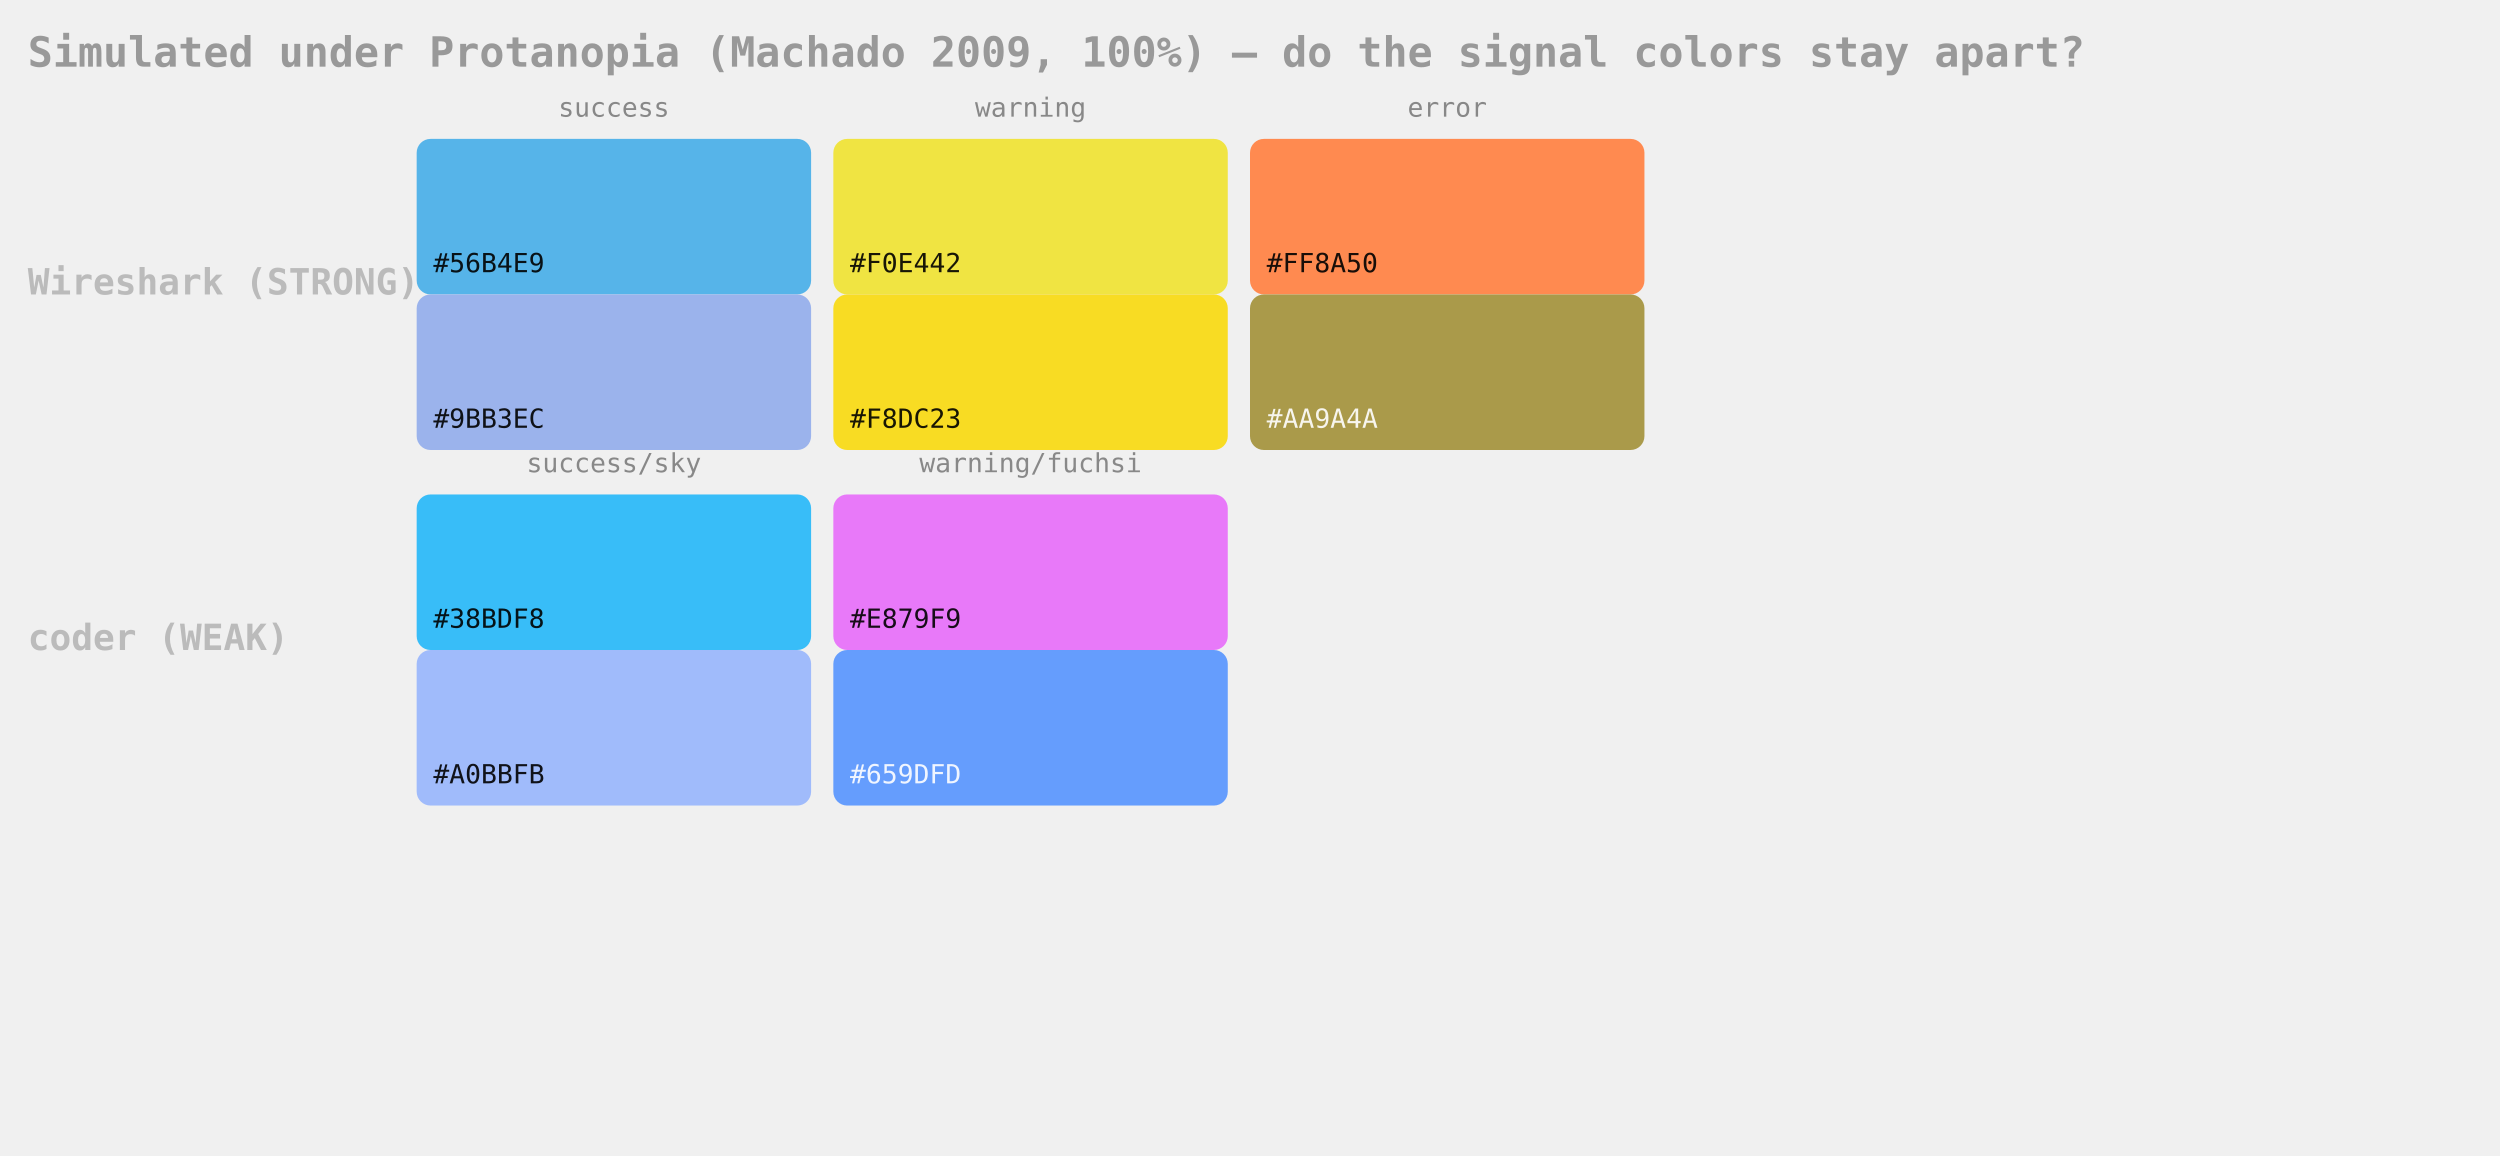
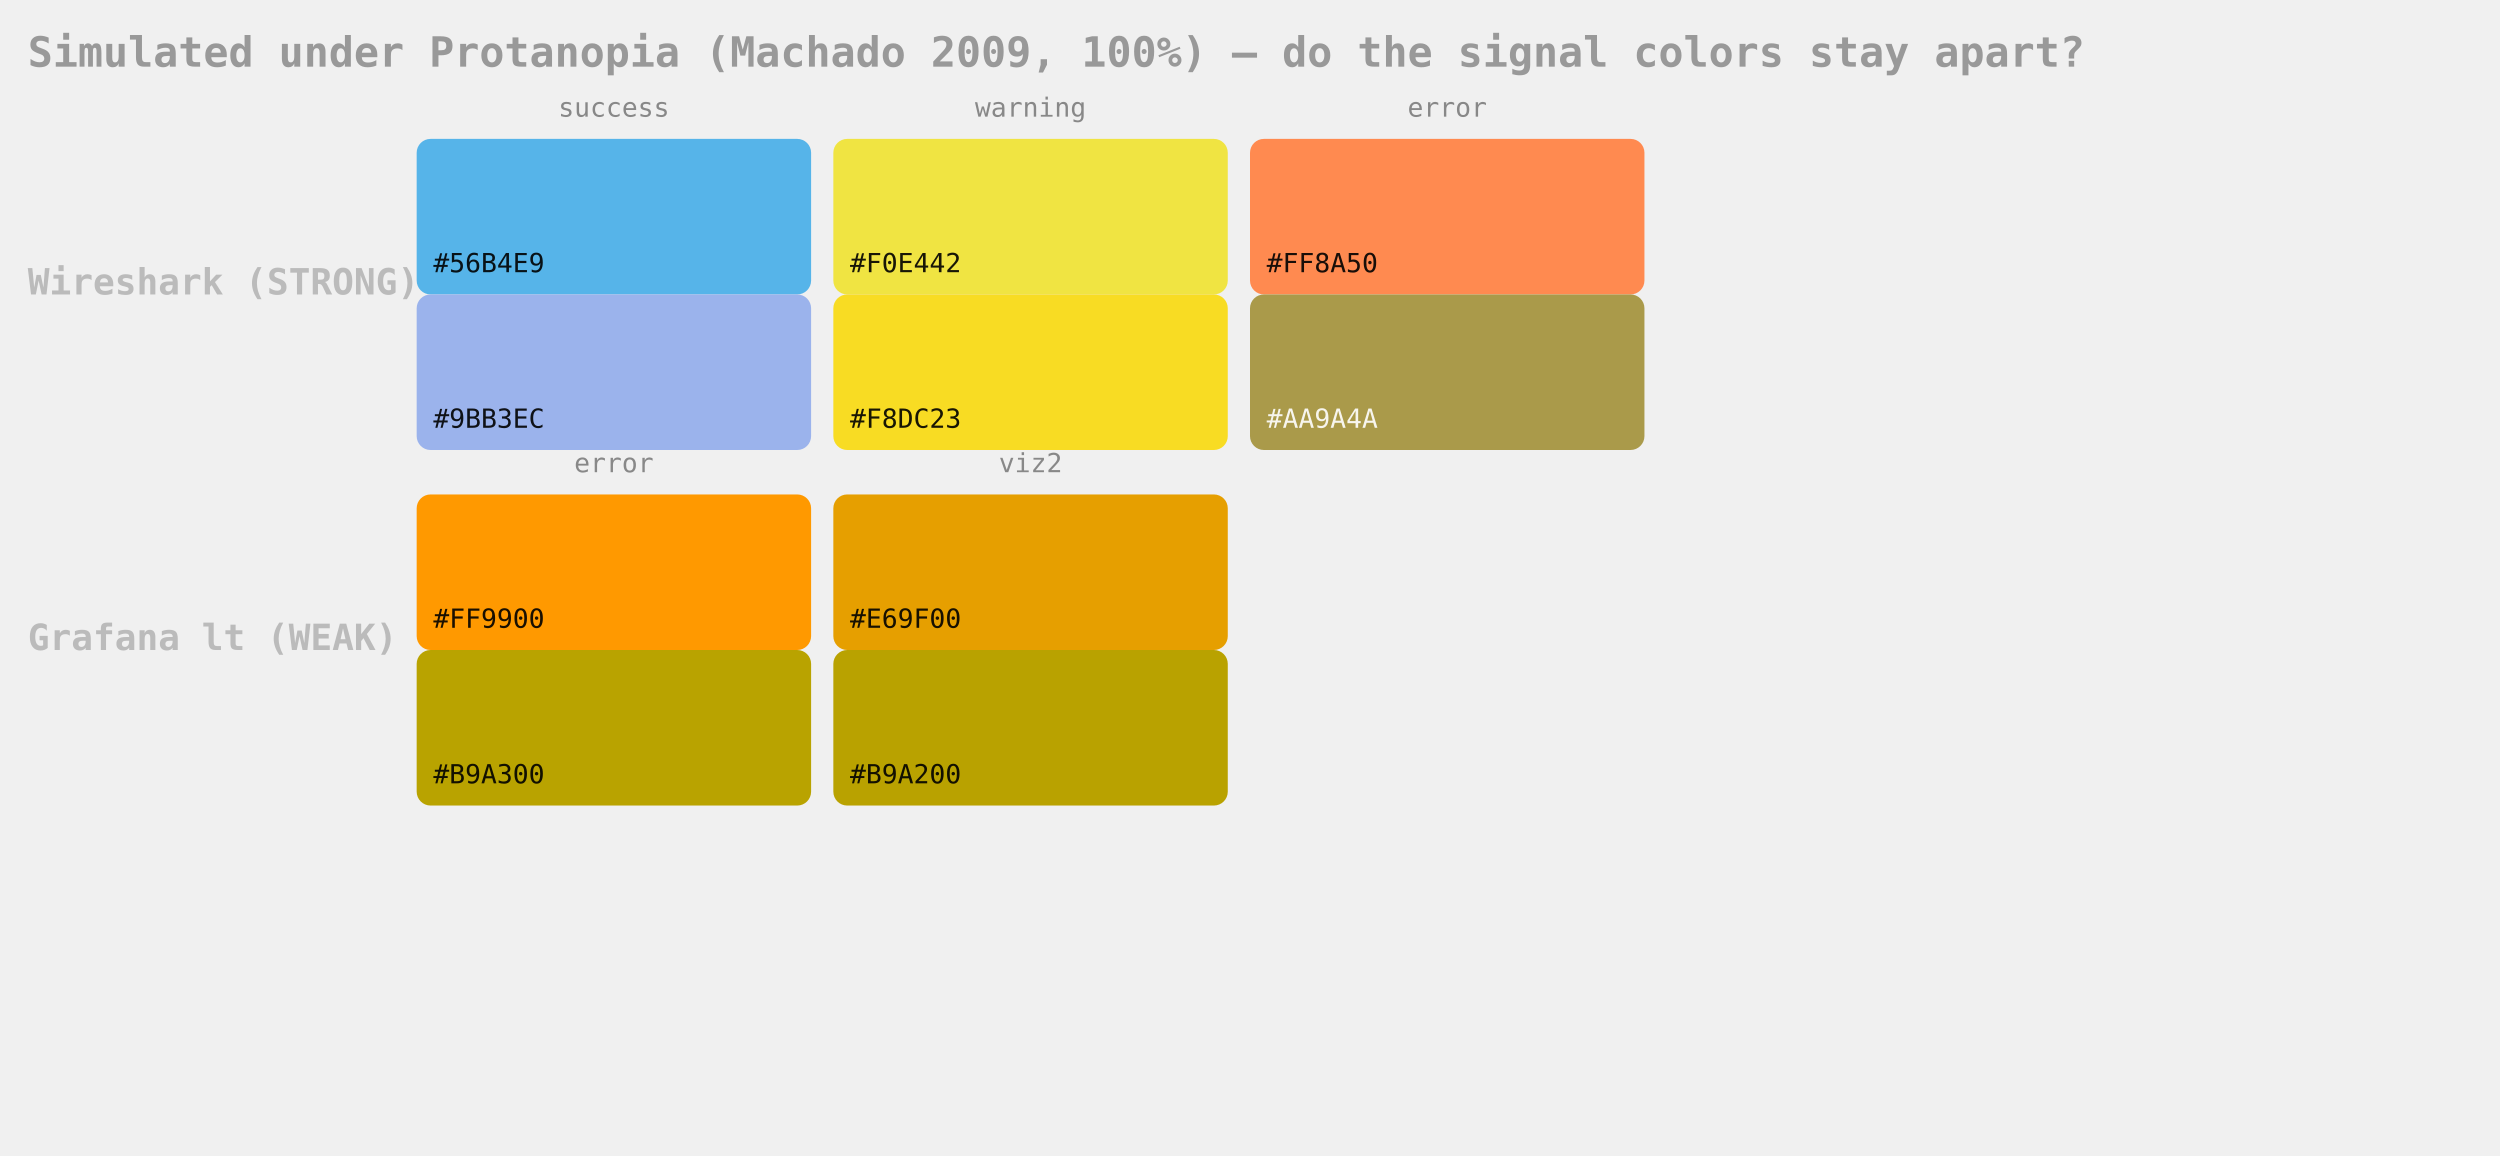
<svg xmlns="http://www.w3.org/2000/svg" class="swatch" width="900" height="416" viewBox="0 0 900 416" font-family="ui-monospace,'SF Mono',Menlo,Consolas,monospace">
  <text x="10" y="24" font-size="15" font-weight="bold" fill="#999">Simulated under Protanopia (Machado 2009, 100%) — do the signal colors stay apart?</text>
  <text x="10" y="106" font-size="13" font-weight="bold" fill="#bbb">Wireshark (STRONG)</text>
  <text x="221.0" y="42" font-size="9.5" fill="#888" text-anchor="middle">success</text>
  <text x="371.0" y="42" font-size="9.5" fill="#888" text-anchor="middle">warning</text>
  <text x="521.0" y="42" font-size="9.5" fill="#888" text-anchor="middle">error</text>
  <rect x="150.0" y="50" width="142.0" height="56" rx="5" fill="#56b4e9" />
  <text x="156.0" y="98" font-size="9.5" fill="#000000" opacity="0.9">#56B4E9</text>
  <rect x="300.0" y="50" width="142.0" height="56" rx="5" fill="#f0e442" />
  <text x="306.0" y="98" font-size="9.5" fill="#000000" opacity="0.9">#F0E442</text>
  <rect x="450.0" y="50" width="142.0" height="56" rx="5" fill="#ff8a50" />
  <text x="456.0" y="98" font-size="9.5" fill="#000000" opacity="0.9">#FF8A50</text>
  <rect x="150.0" y="106" width="142.0" height="56" rx="5" fill="#9BB3EC" />
  <text x="156.0" y="154" font-size="9.5" fill="#000000" opacity="0.9">#9BB3EC</text>
  <rect x="300.0" y="106" width="142.0" height="56" rx="5" fill="#F8DC23" />
  <text x="306.0" y="154" font-size="9.5" fill="#000000" opacity="0.9">#F8DC23</text>
  <rect x="450.0" y="106" width="142.0" height="56" rx="5" fill="#AA9A4A" />
  <text x="456.0" y="154" font-size="9.5" fill="#FFFFFF" opacity="0.9">#AA9A4A</text>
-   <text x="10" y="234" font-size="13" font-weight="bold" fill="#bbb">coder (WEAK)</text>
-   <text x="221.0" y="170" font-size="9.5" fill="#888" text-anchor="middle">success/sky</text>
-   <text x="371.0" y="170" font-size="9.5" fill="#888" text-anchor="middle">warning/fuchsi</text>
-   <rect x="150.0" y="178" width="142.0" height="56" rx="5" fill="#38bdf8" />
-   <text x="156.0" y="226" font-size="9.5" fill="#000000" opacity="0.9">#38BDF8</text>
-   <rect x="300.0" y="178" width="142.0" height="56" rx="5" fill="#e879f9" />
-   <text x="306.0" y="226" font-size="9.5" fill="#000000" opacity="0.9">#E879F9</text>
-   <rect x="150.0" y="234" width="142.0" height="56" rx="5" fill="#A0BBFB" />
-   <text x="156.0" y="282" font-size="9.5" fill="#000000" opacity="0.9">#A0BBFB</text>
-   <rect x="300.0" y="234" width="142.0" height="56" rx="5" fill="#659DFD" />
-   <text x="306.0" y="282" font-size="9.5" fill="#FFFFFF" opacity="0.9">#659DFD</text>
+   <text x="10" y="234" font-size="13" font-weight="bold" fill="#bbb">Grafana lt (WEAK)</text>
+   <text x="221.0" y="170" font-size="9.5" fill="#888" text-anchor="middle">error</text>
+   <text x="371.0" y="170" font-size="9.5" fill="#888" text-anchor="middle">viz2</text>
+   <rect x="150.0" y="178" width="142.0" height="56" rx="5" fill="#FF9900" />
+   <text x="156.0" y="226" font-size="9.5" fill="#000000" opacity="0.9">#FF9900</text>
+   <rect x="300.0" y="178" width="142.0" height="56" rx="5" fill="#E69F00" />
+   <text x="306.0" y="226" font-size="9.5" fill="#000000" opacity="0.9">#E69F00</text>
+   <rect x="150.0" y="234" width="142.0" height="56" rx="5" fill="#B9A300" />
+   <text x="156.0" y="282" font-size="9.5" fill="#000000" opacity="0.9">#B9A300</text>
+   <rect x="300.0" y="234" width="142.0" height="56" rx="5" fill="#B9A200" />
+   <text x="306.0" y="282" font-size="9.5" fill="#000000" opacity="0.9">#B9A200</text>
</svg>
